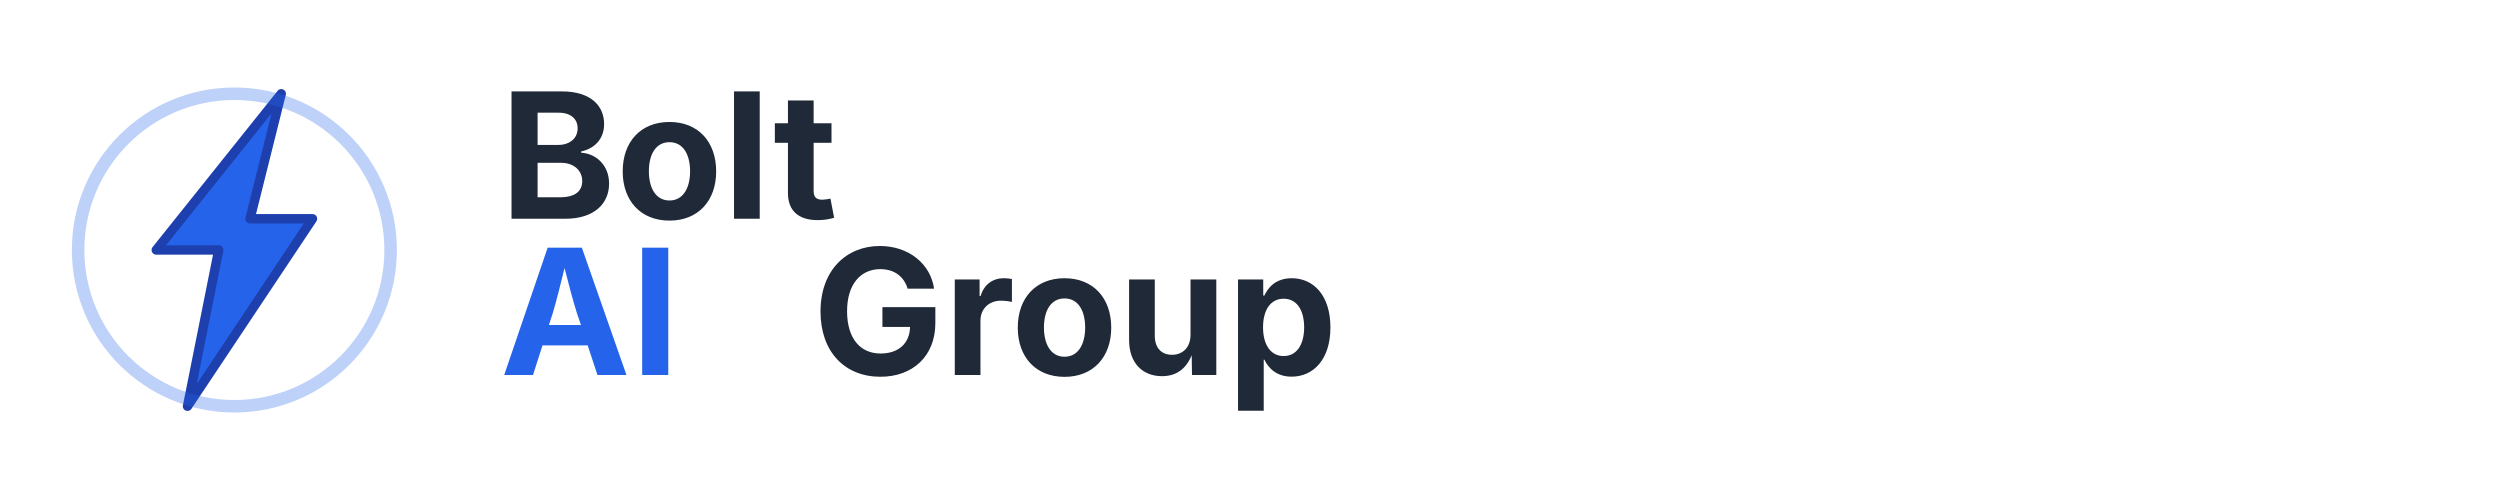
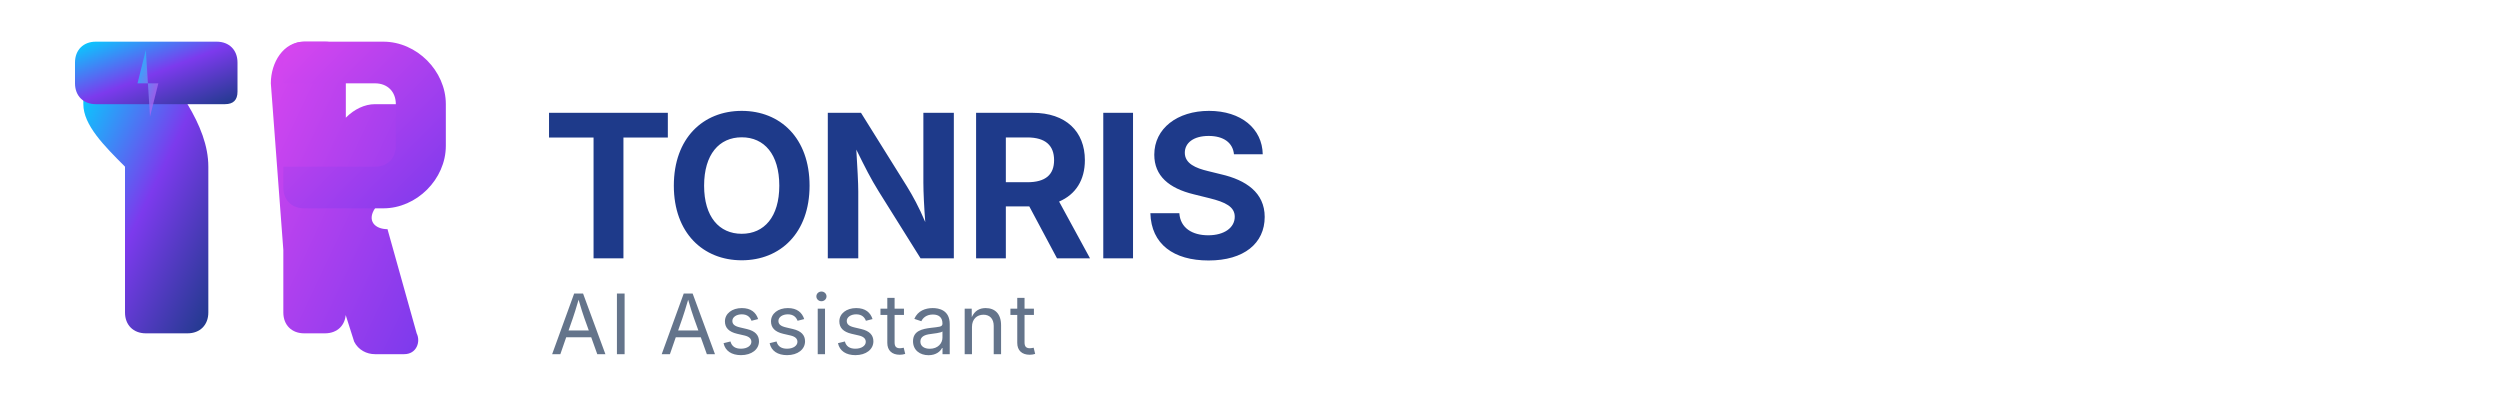
- <svg xmlns="http://www.w3.org/2000/svg" viewBox="0 0 400 80" fill="none">
-   <g id="lightning-bolt-icon">
-     <path d="M45 15L25 40H35L30 65L50 35H40L45 15Z" fill="#2563EB" stroke="#1E40AF" stroke-width="1.5" stroke-linejoin="round" />
-     <circle cx="37.5" cy="40" r="25" fill="none" stroke="#2563EB" stroke-width="2" opacity="0.3" />
+ <svg xmlns="http://www.w3.org/2000/svg" viewBox="0 0 600 100" fill="none">
+   <defs>
+     <linearGradient id="gradientT" x1="0%" y1="0%" x2="100%" y2="100%">
+       <stop offset="0%" style="stop-color:#00D4FF;stop-opacity:1" />
+       <stop offset="50%" style="stop-color:#7C3AED;stop-opacity:1" />
+       <stop offset="100%" style="stop-color:#1E3A8A;stop-opacity:1" />
+     </linearGradient>
+     <linearGradient id="gradientR" x1="0%" y1="0%" x2="100%" y2="100%">
+       <stop offset="0%" style="stop-color:#D946EF;stop-opacity:1" />
+       <stop offset="100%" style="stop-color:#7C3AED;stop-opacity:1" />
+     </linearGradient>
+     <linearGradient id="gradientBolt" x1="0%" y1="0%" x2="100%" y2="100%">
+       <stop offset="0%" style="stop-color:#00D4FF;stop-opacity:1" />
+       <stop offset="100%" style="stop-color:#D946EF;stop-opacity:1" />
+     </linearGradient>
+   </defs>
+   <g id="tr-icon">
+     <path d="M 20 20 L 20 25 C 20 30 25 35 30 40 L 30 75 C 30 78 32 80 35 80 L 45 80 C 48 80 50 78 50 75 L 50 40 C 50 35 48 30 45 25 C 42 20 38 18 35 18 L 30 18 C 25 18 22 20 20 22 Z" fill="url(#gradientT)" />
+     <path d="M 18 15 C 18 12 20 10 23 10 L 52 10 C 55 10 57 12 57 15 L 57 22 C 57 24 56 25 54 25 L 23 25 C 20 25 18 23 18 20 Z" fill="url(#gradientT)" />
+     <path d="M 35 12 L 33 20 L 38 20 L 36 28 Z" fill="url(#gradientBolt)" opacity="0.8" />
+     <path d="M 65 20 C 65 15 68 10 73 10 L 78 10 C 81 10 83 12 83 15 L 83 75 C 83 78 81 80 78 80 L 73 80 C 70 80 68 78 68 75 L 68 55 L 75 55 C 78 55 80 53 80 50 L 80 35 C 80 30 85 25 90 25 L 95 25 C 100 25 102 30 98 35 L 90 50 C 88 53 90 55 93 55 L 100 80 C 101 82 100 85 97 85 L 90 85 C 88 85 86 84 85 82 L 78 60 L 68 60 Z" fill="url(#gradientR)" />
+     <path d="M 68 20 L 68 15 C 68 12 70 10 73 10 L 92 10 C 100 10 107 17 107 25 L 107 35 C 107 43 100 50 92 50 L 73 50 C 70 50 68 48 68 45 L 68 40 L 90 40 C 93 40 95 38 95 35 L 95 25 C 95 22 93 20 90 20 Z" fill="url(#gradientR)" />
  </g>
-   <g id="company-name" fill="#1F2937">
-     <text x="80" y="35" font-family="system-ui, -apple-system, sans-serif" font-size="28" font-weight="700">Bolt</text>
-     <text x="80" y="60" font-family="system-ui, -apple-system, sans-serif" font-size="28" font-weight="700" fill="#2563EB">AI</text>
-     <text x="130" y="60" font-family="system-ui, -apple-system, sans-serif" font-size="28" font-weight="700">Group</text>
+   <g id="tonris-text">
+     <text x="130" y="62" font-family="system-ui, -apple-system, BlinkMacSystemFont, 'Segoe UI', sans-serif" font-size="48" font-weight="700" fill="#1E3A8A" letter-spacing="-1">
+       TONRIS
+     </text>
+   </g>
+   <g id="subtitle">
+     <text x="132" y="85" font-family="system-ui, -apple-system, BlinkMacSystemFont, 'Segoe UI', sans-serif" font-size="20" font-weight="400" fill="#64748B" letter-spacing="0.5">
+       AI Assistant
+     </text>
  </g>
</svg>
